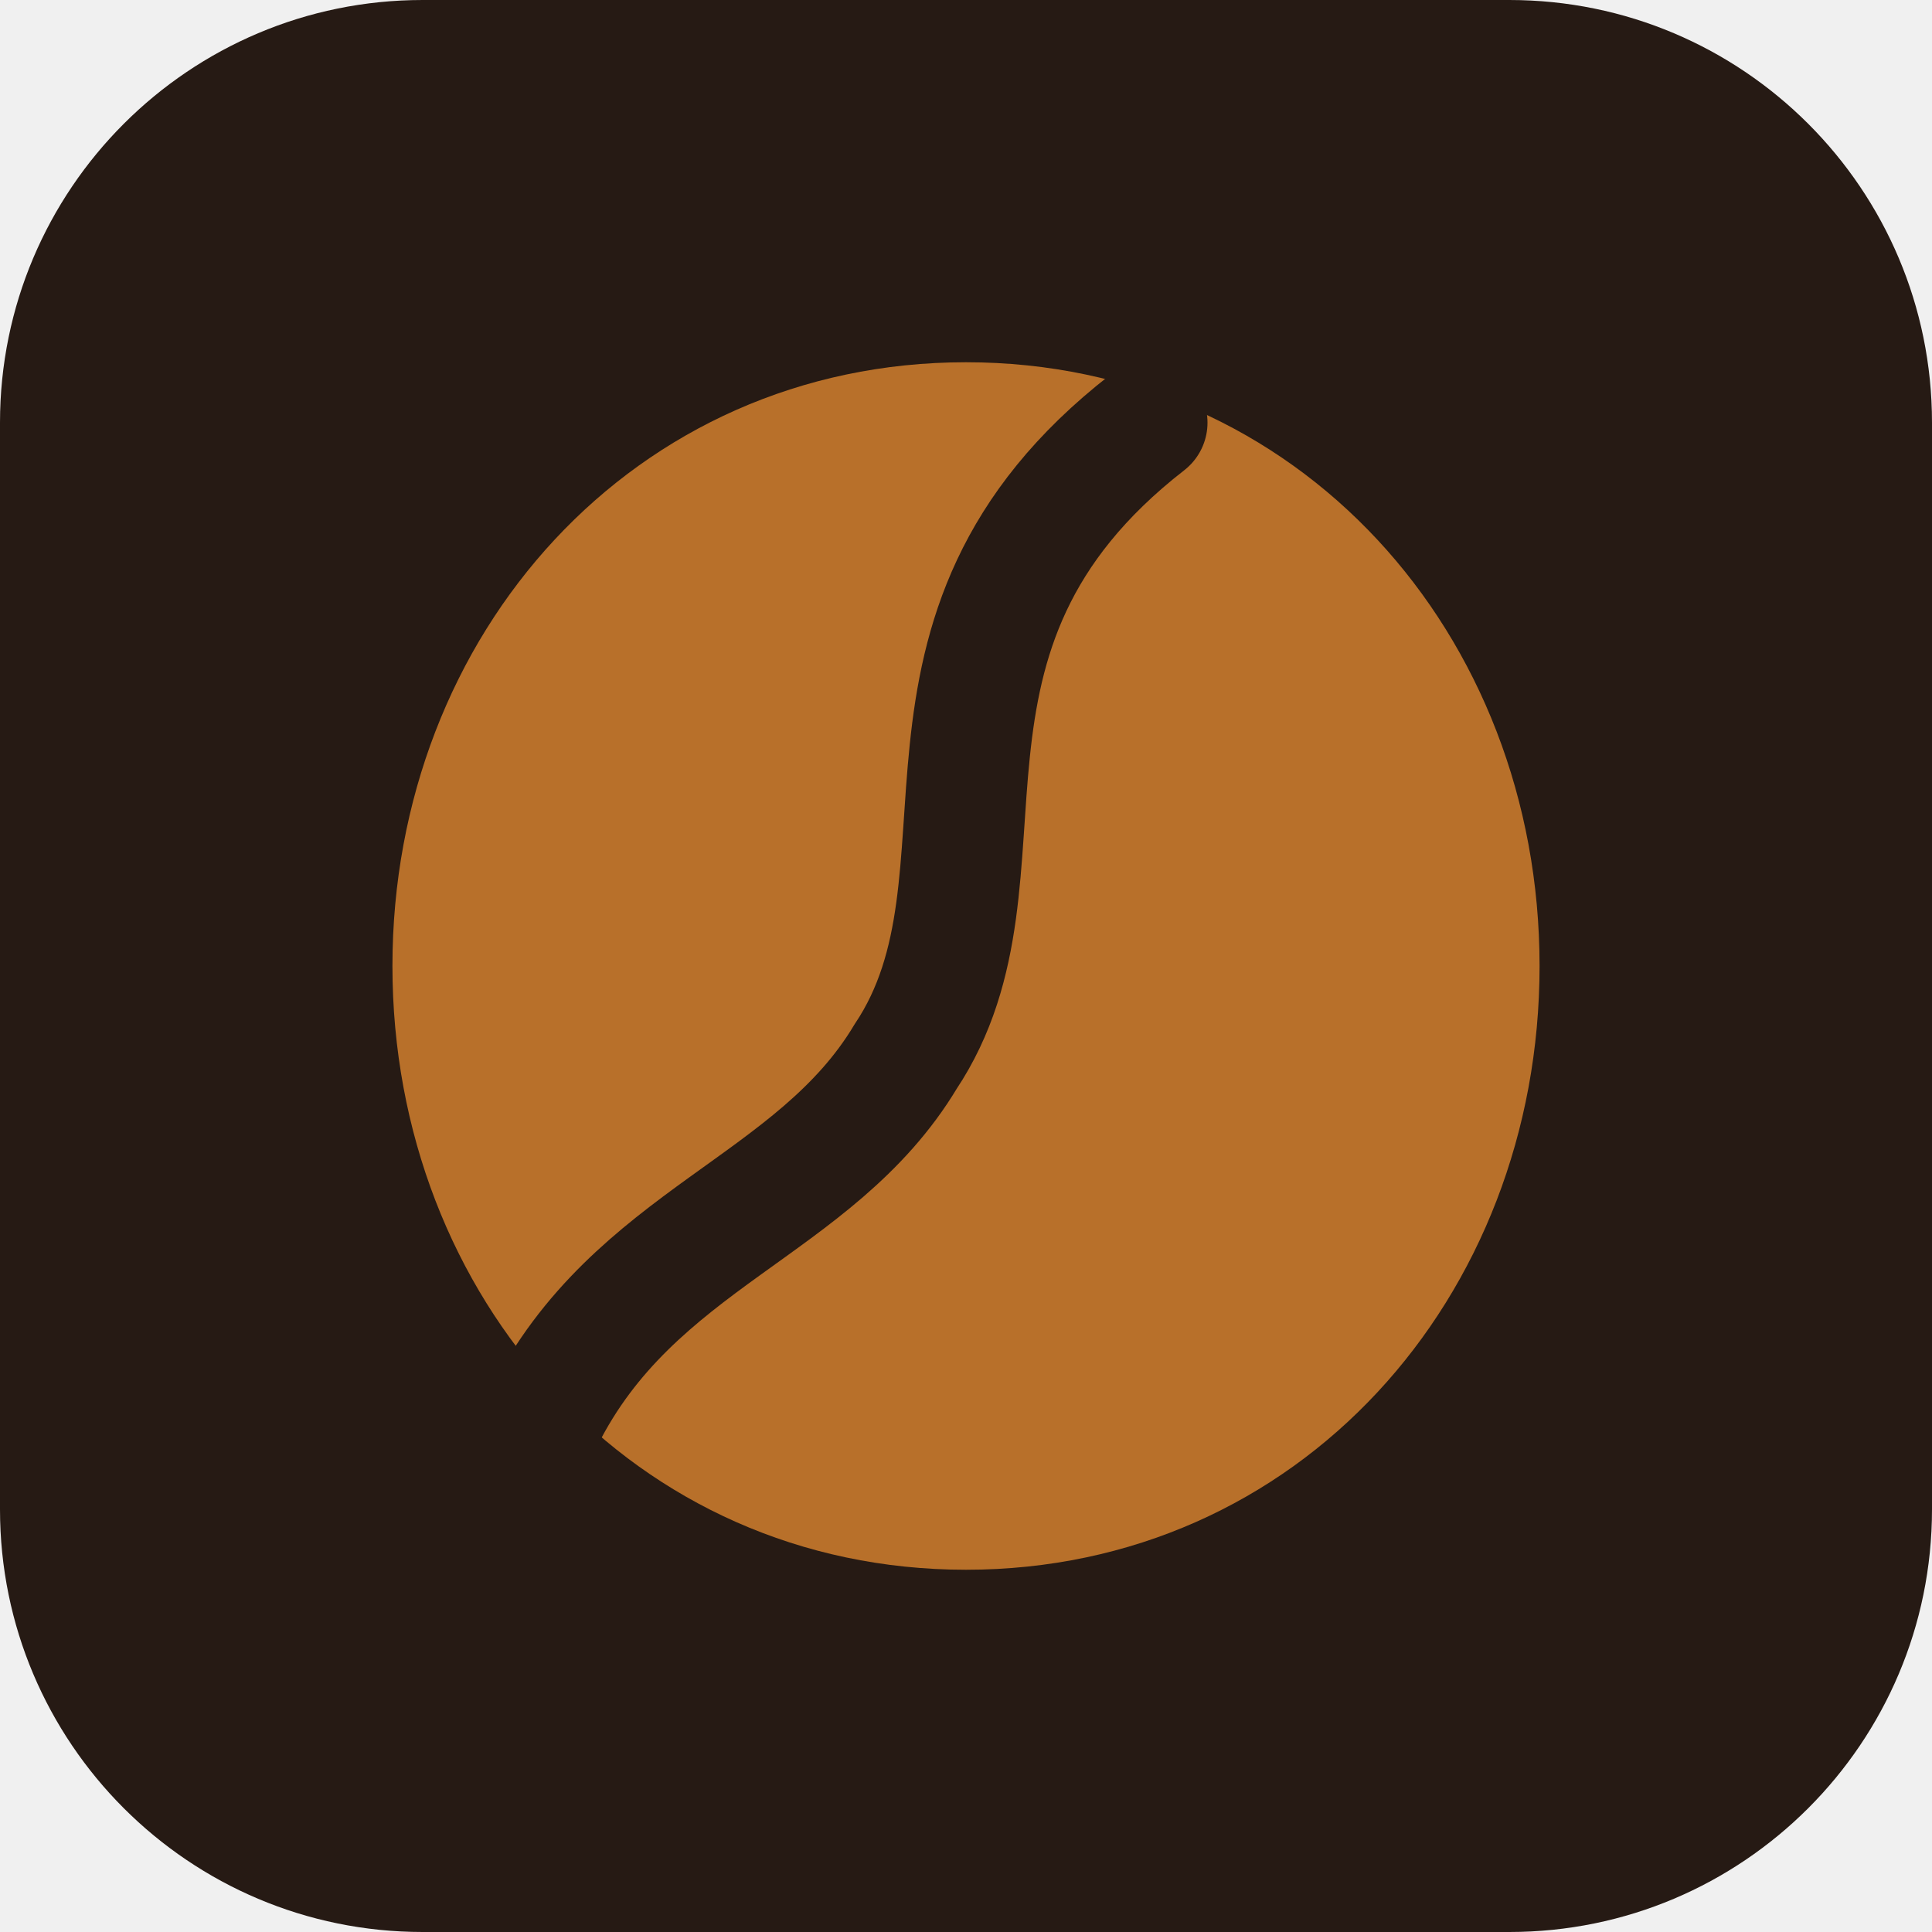
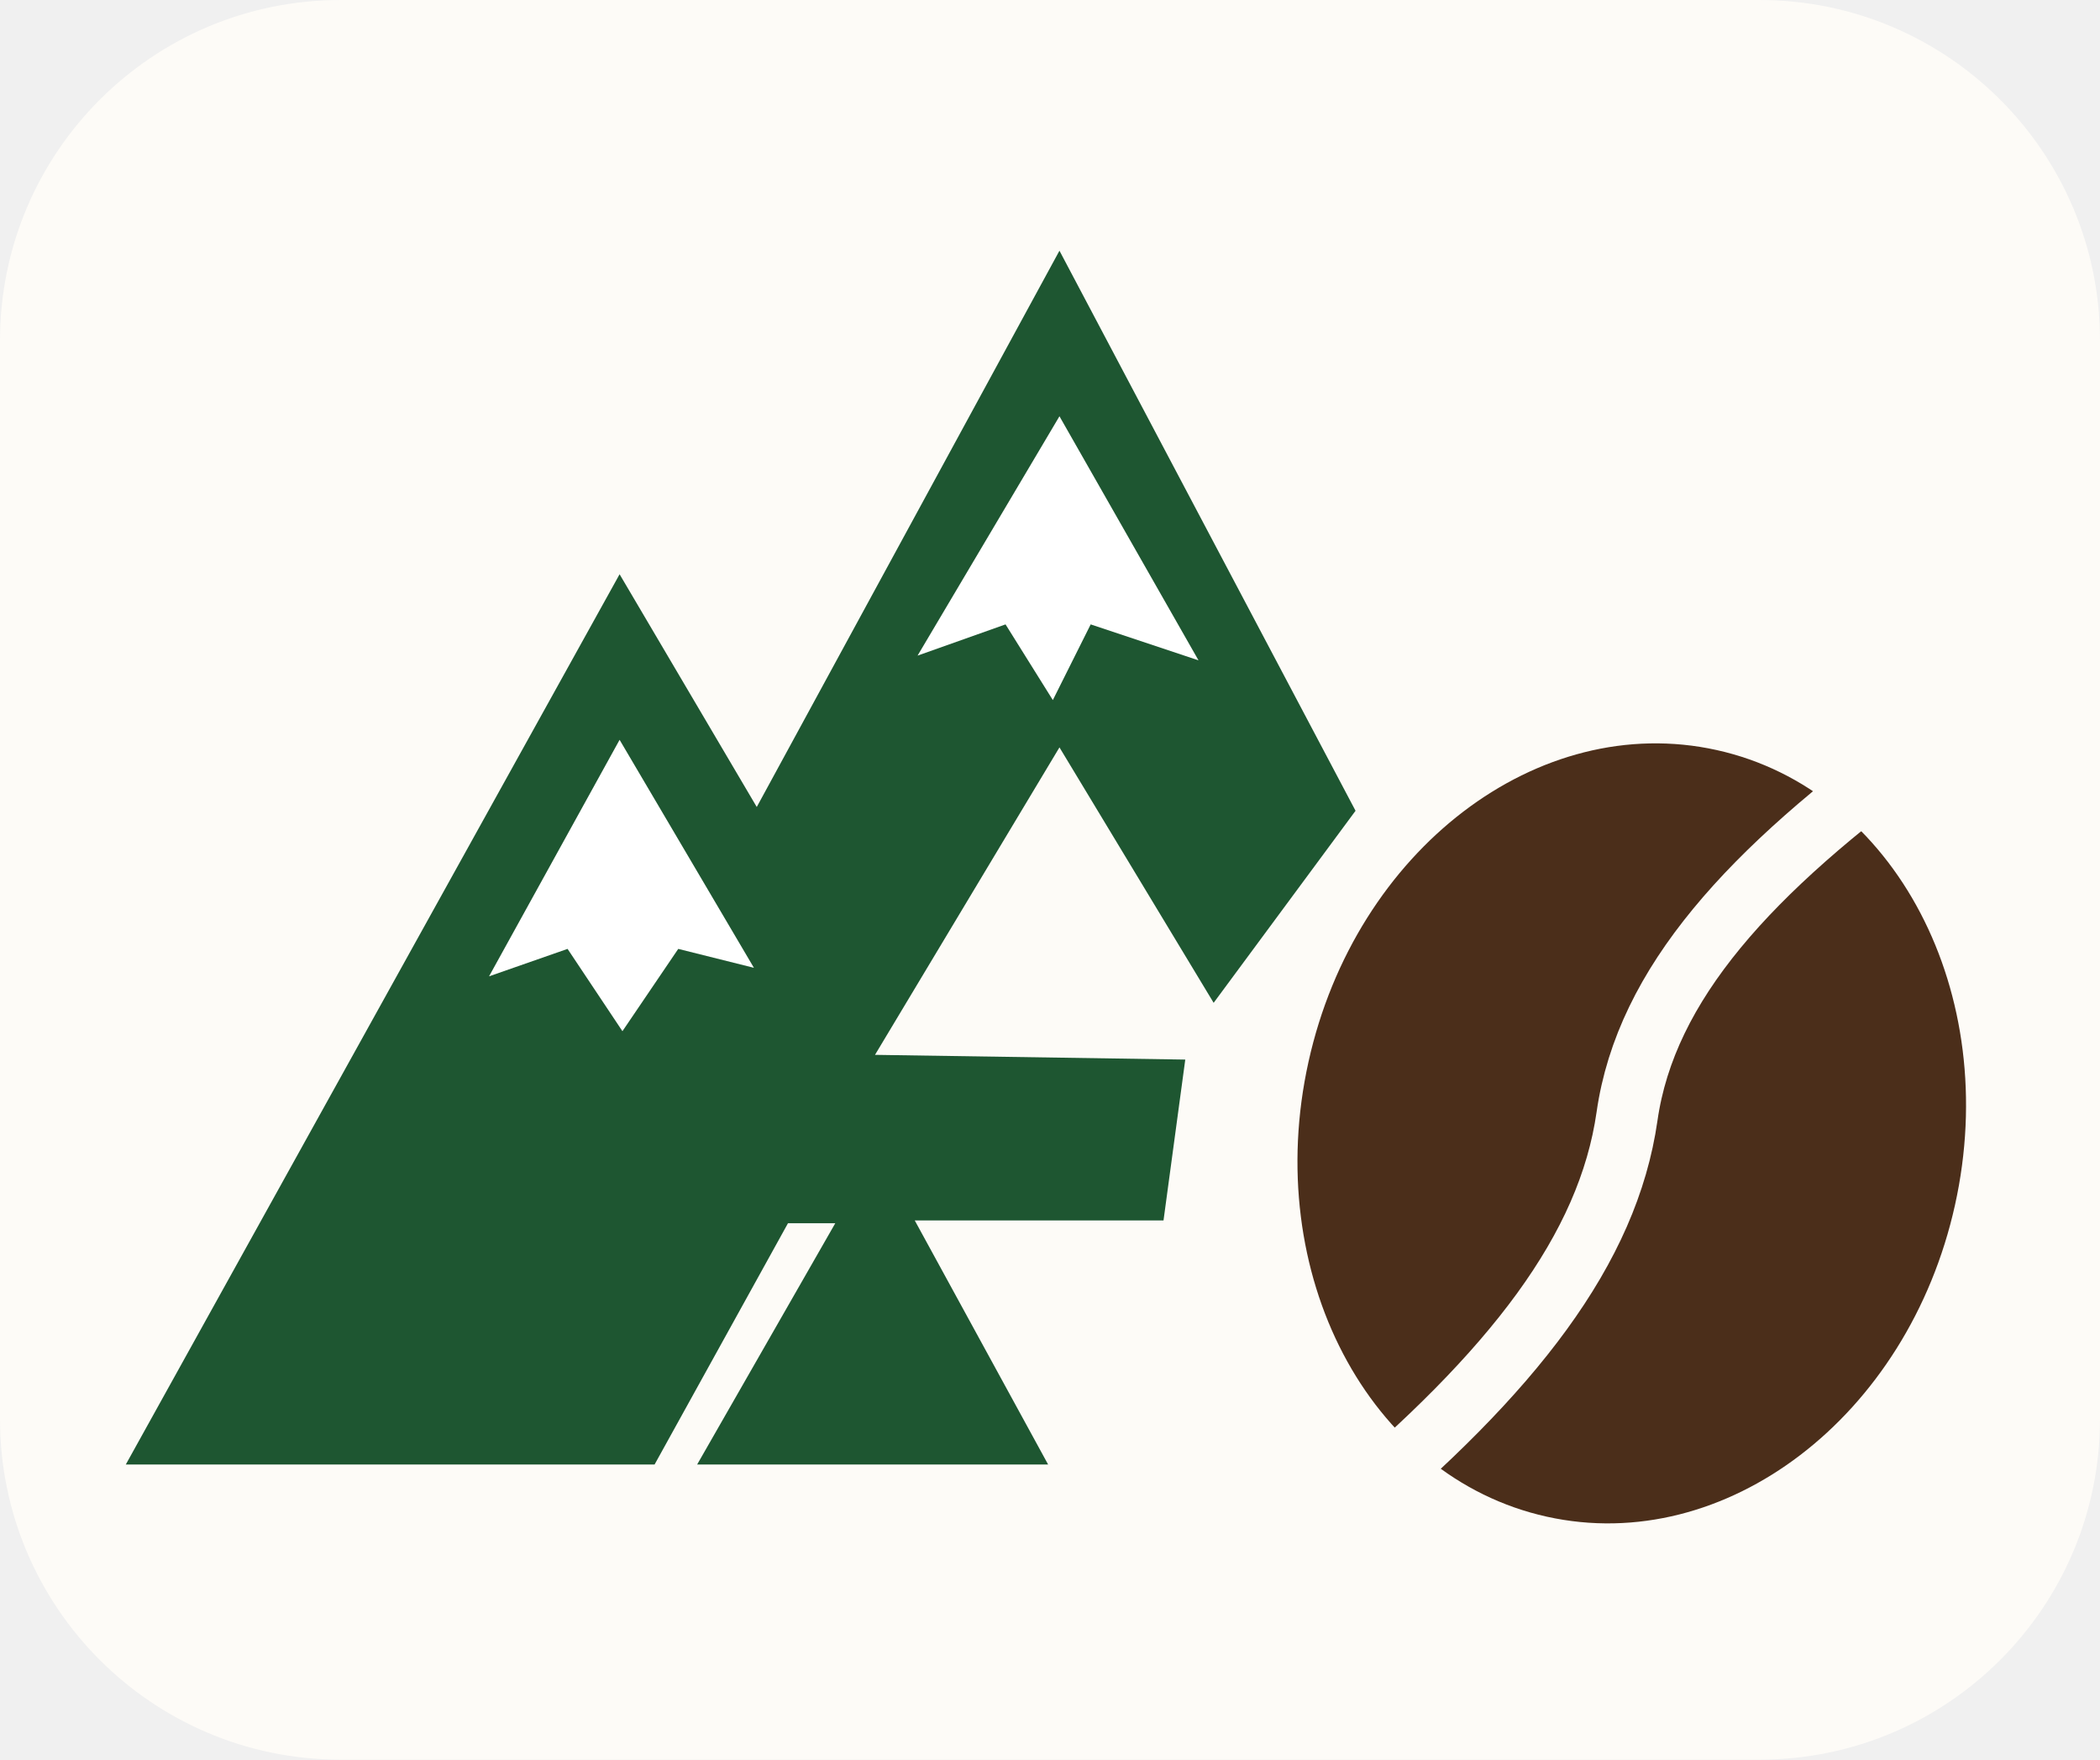
- <svg xmlns="http://www.w3.org/2000/svg" viewBox="0 0 64 64">
-   <rect width="64" height="64" rx="14" fill="#261A14" />
-   <path d="M32 12c-11 0-19 9-19 20s8 20 19 20 19-9 19-20-8-20-19-20Z" fill="#B8702A" />
-   <path d="M38 14c-9 7-4 15-8 21-3 5-9 6-12 12" fill="none" stroke="#261A14" stroke-width="4" stroke-linecap="round" />
+ <svg xmlns="http://www.w3.org/2000/svg" viewBox="-10 -24 222 186">
+   <rect x="-10" y="-24" width="222" height="186" rx="36" fill="#fdfbf7" />
+   <path d="M3.3 130.8 55.5 36.7 70 61.3 102 2.5l31.3 59.2-15 20.3L102 55 82.5 87.5l32.8.5-2.3 17H86.7l14.1 25.8H63.7l14.6-25.5h-5l-14.1 25.5Z" fill="#1e5631" />
+   <path d="M55.5 54.2 69.7 78.3l-8-2-5.9 8.7-5.8-8.7-8.3 2.9ZM102 20l14.7 25.8-11.4-3.8-4 8-5-8-9.3 3.3Z" fill="#fff" />
+   <mask id="g">
+     <ellipse cx="162.5" cy="95.8" rx="35" ry="41.5" transform="rotate(12.5 162.5 95.8)" fill="#fff" />
+     <path d="M193 55c-18 13-29 25-31 39s-12 27-30 42" fill="none" stroke="#000" stroke-width="6.5" />
+   </mask>
+   <rect x="120" y="50" width="85" height="92" fill="#4b2e1a" mask="url(#g)" />
</svg>
